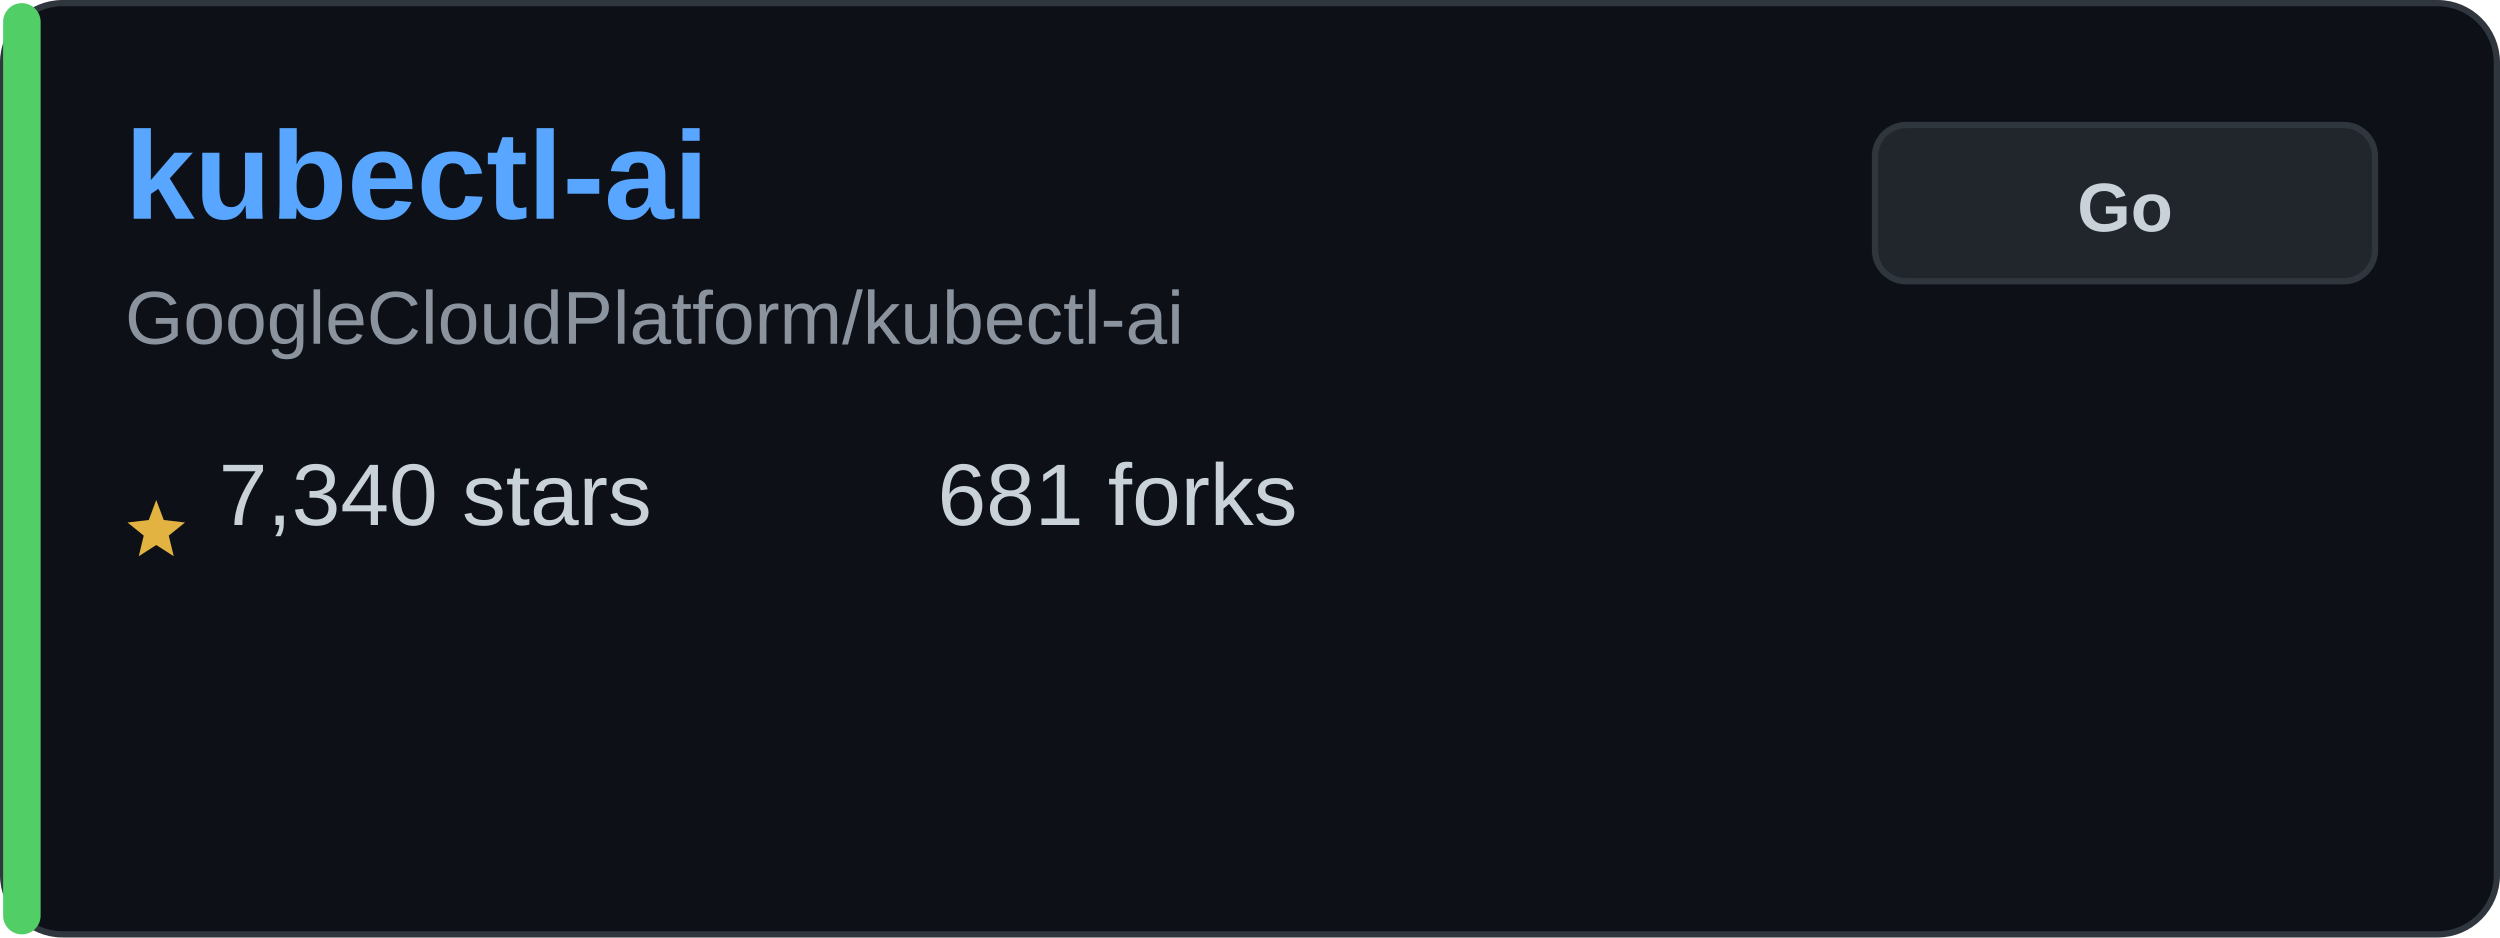
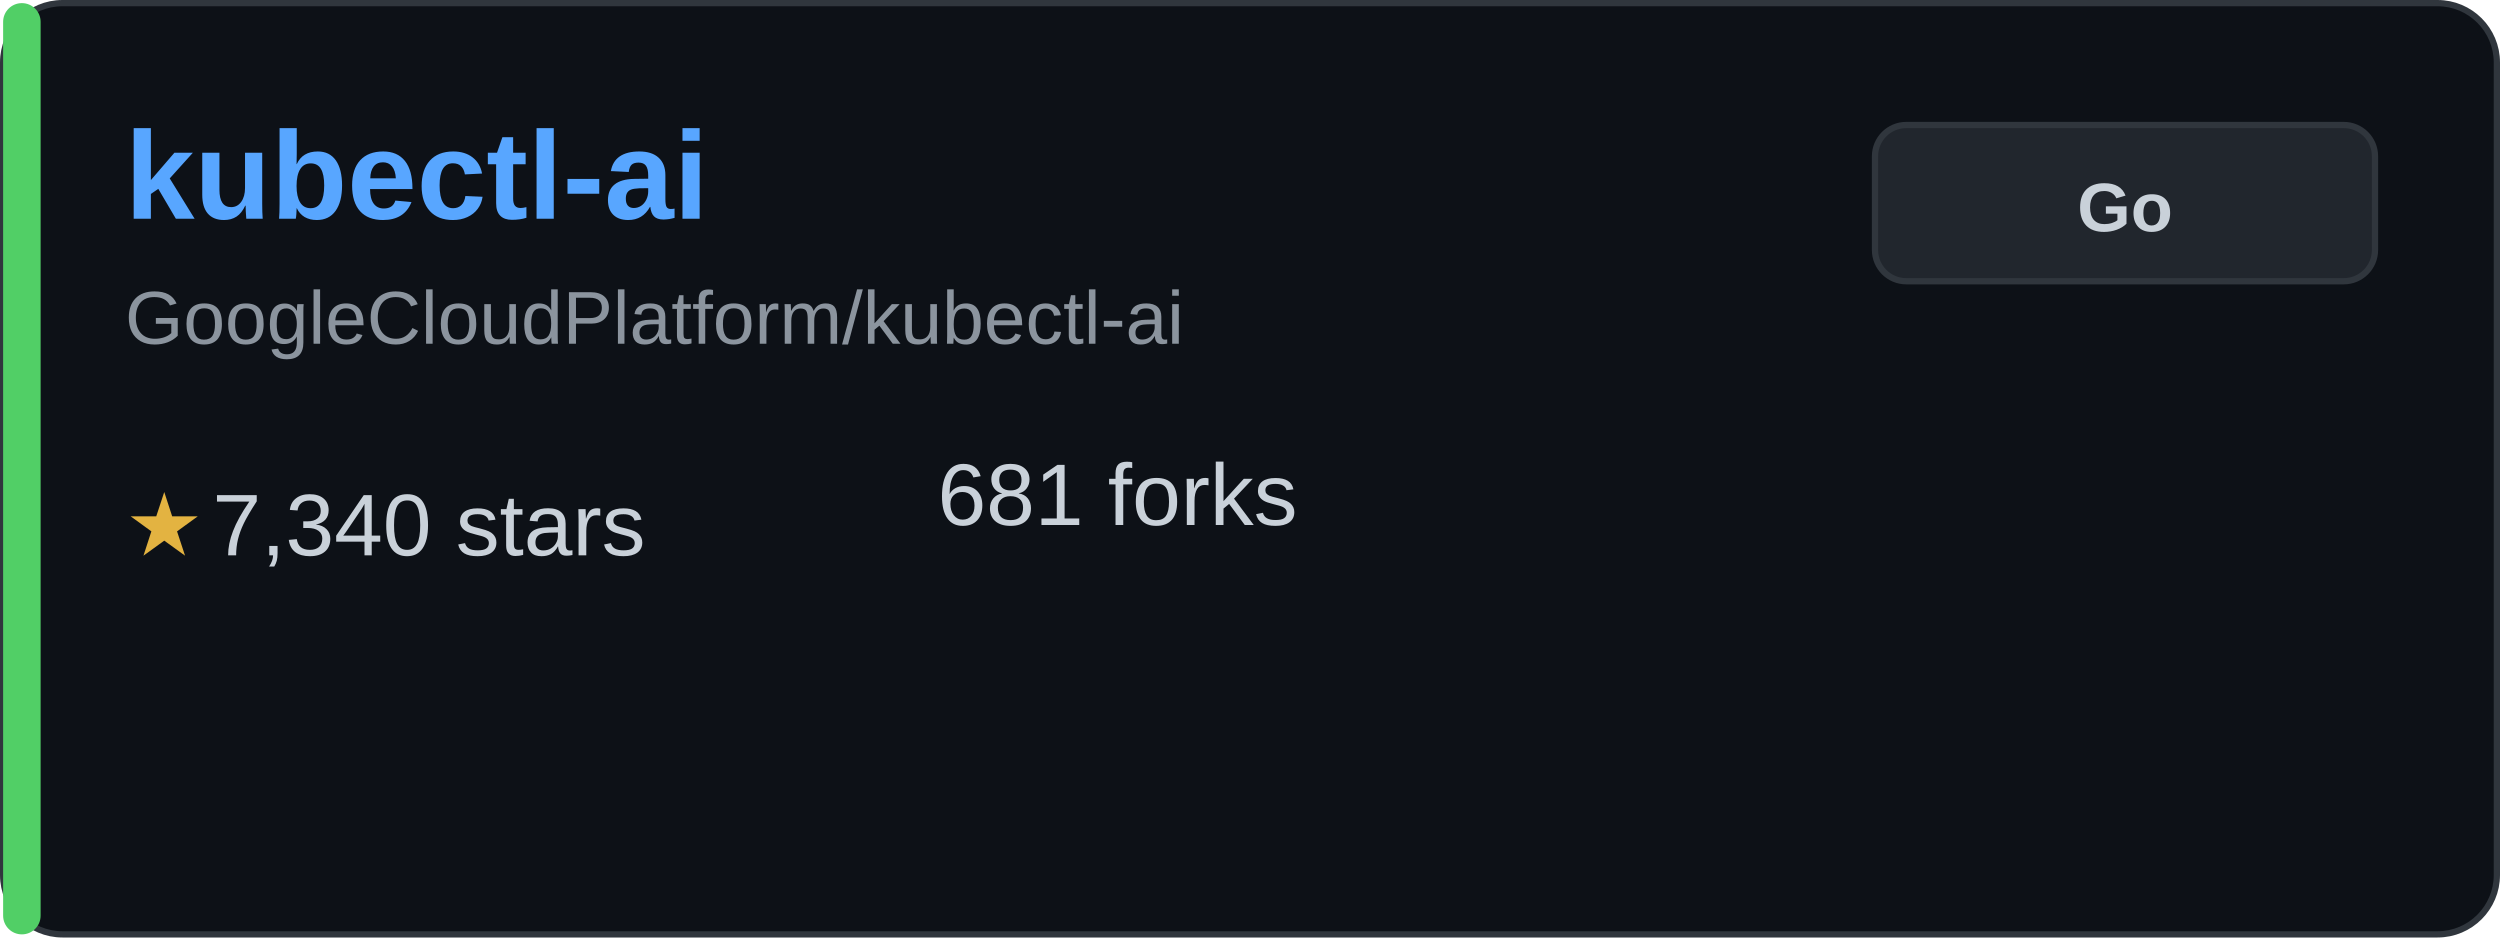
<svg xmlns="http://www.w3.org/2000/svg" width="400" height="150" viewBox="0 0 400 150" fill="none">
  <rect x="0.5" y="0.5" width="399" height="149" rx="9.5" fill="#0d1117" stroke="#30363d" />
  <rect x="0.5" y="0.5" width="6" height="149" rx="3" fill="#51cf66" />
  <text x="20" y="35" font-family="Arial, sans-serif" font-size="20" font-weight="bold" fill="#58a6ff">kubectl-ai</text>
  <text x="20" y="55" font-family="Arial, sans-serif" font-size="12" fill="#8b949e">GoogleCloudPlatform/kubectl-ai</text>
  <g transform="translate(20, 80)">
-     <polygon points="5,0 6.2,3.2 9.6,3.6 7,5.7 7.8,9 5,7.2 2.2,9 3,5.7 0.4,3.6 3.8,3.2" fill="#e3b341" />
-     <text x="15" y="4" font-family="Arial, sans-serif" font-size="14" fill="#c9d1d9">7,340 stars</text>
+     <text x="0" y="4" font-family="Arial, sans-serif" font-size="14" fill="#e3b341" dominant-baseline="central">★</text>
+     <text x="14" y="4" font-family="Arial, sans-serif" font-size="14" fill="#c9d1d9" dominant-baseline="central">7,340 stars</text>
  </g>
  <g transform="translate(150, 80)">
    <text x="0" y="4" font-family="Arial, sans-serif" font-size="14" fill="#c9d1d9">681 forks</text>
  </g>
  <rect x="300" y="20" width="80" height="25" rx="5" fill="#21262d" stroke="#30363d" />
  <text x="340" y="37" font-family="Arial, sans-serif" font-size="11" font-weight="bold" fill="#c9d1d9" text-anchor="middle">Go</text>
</svg>
